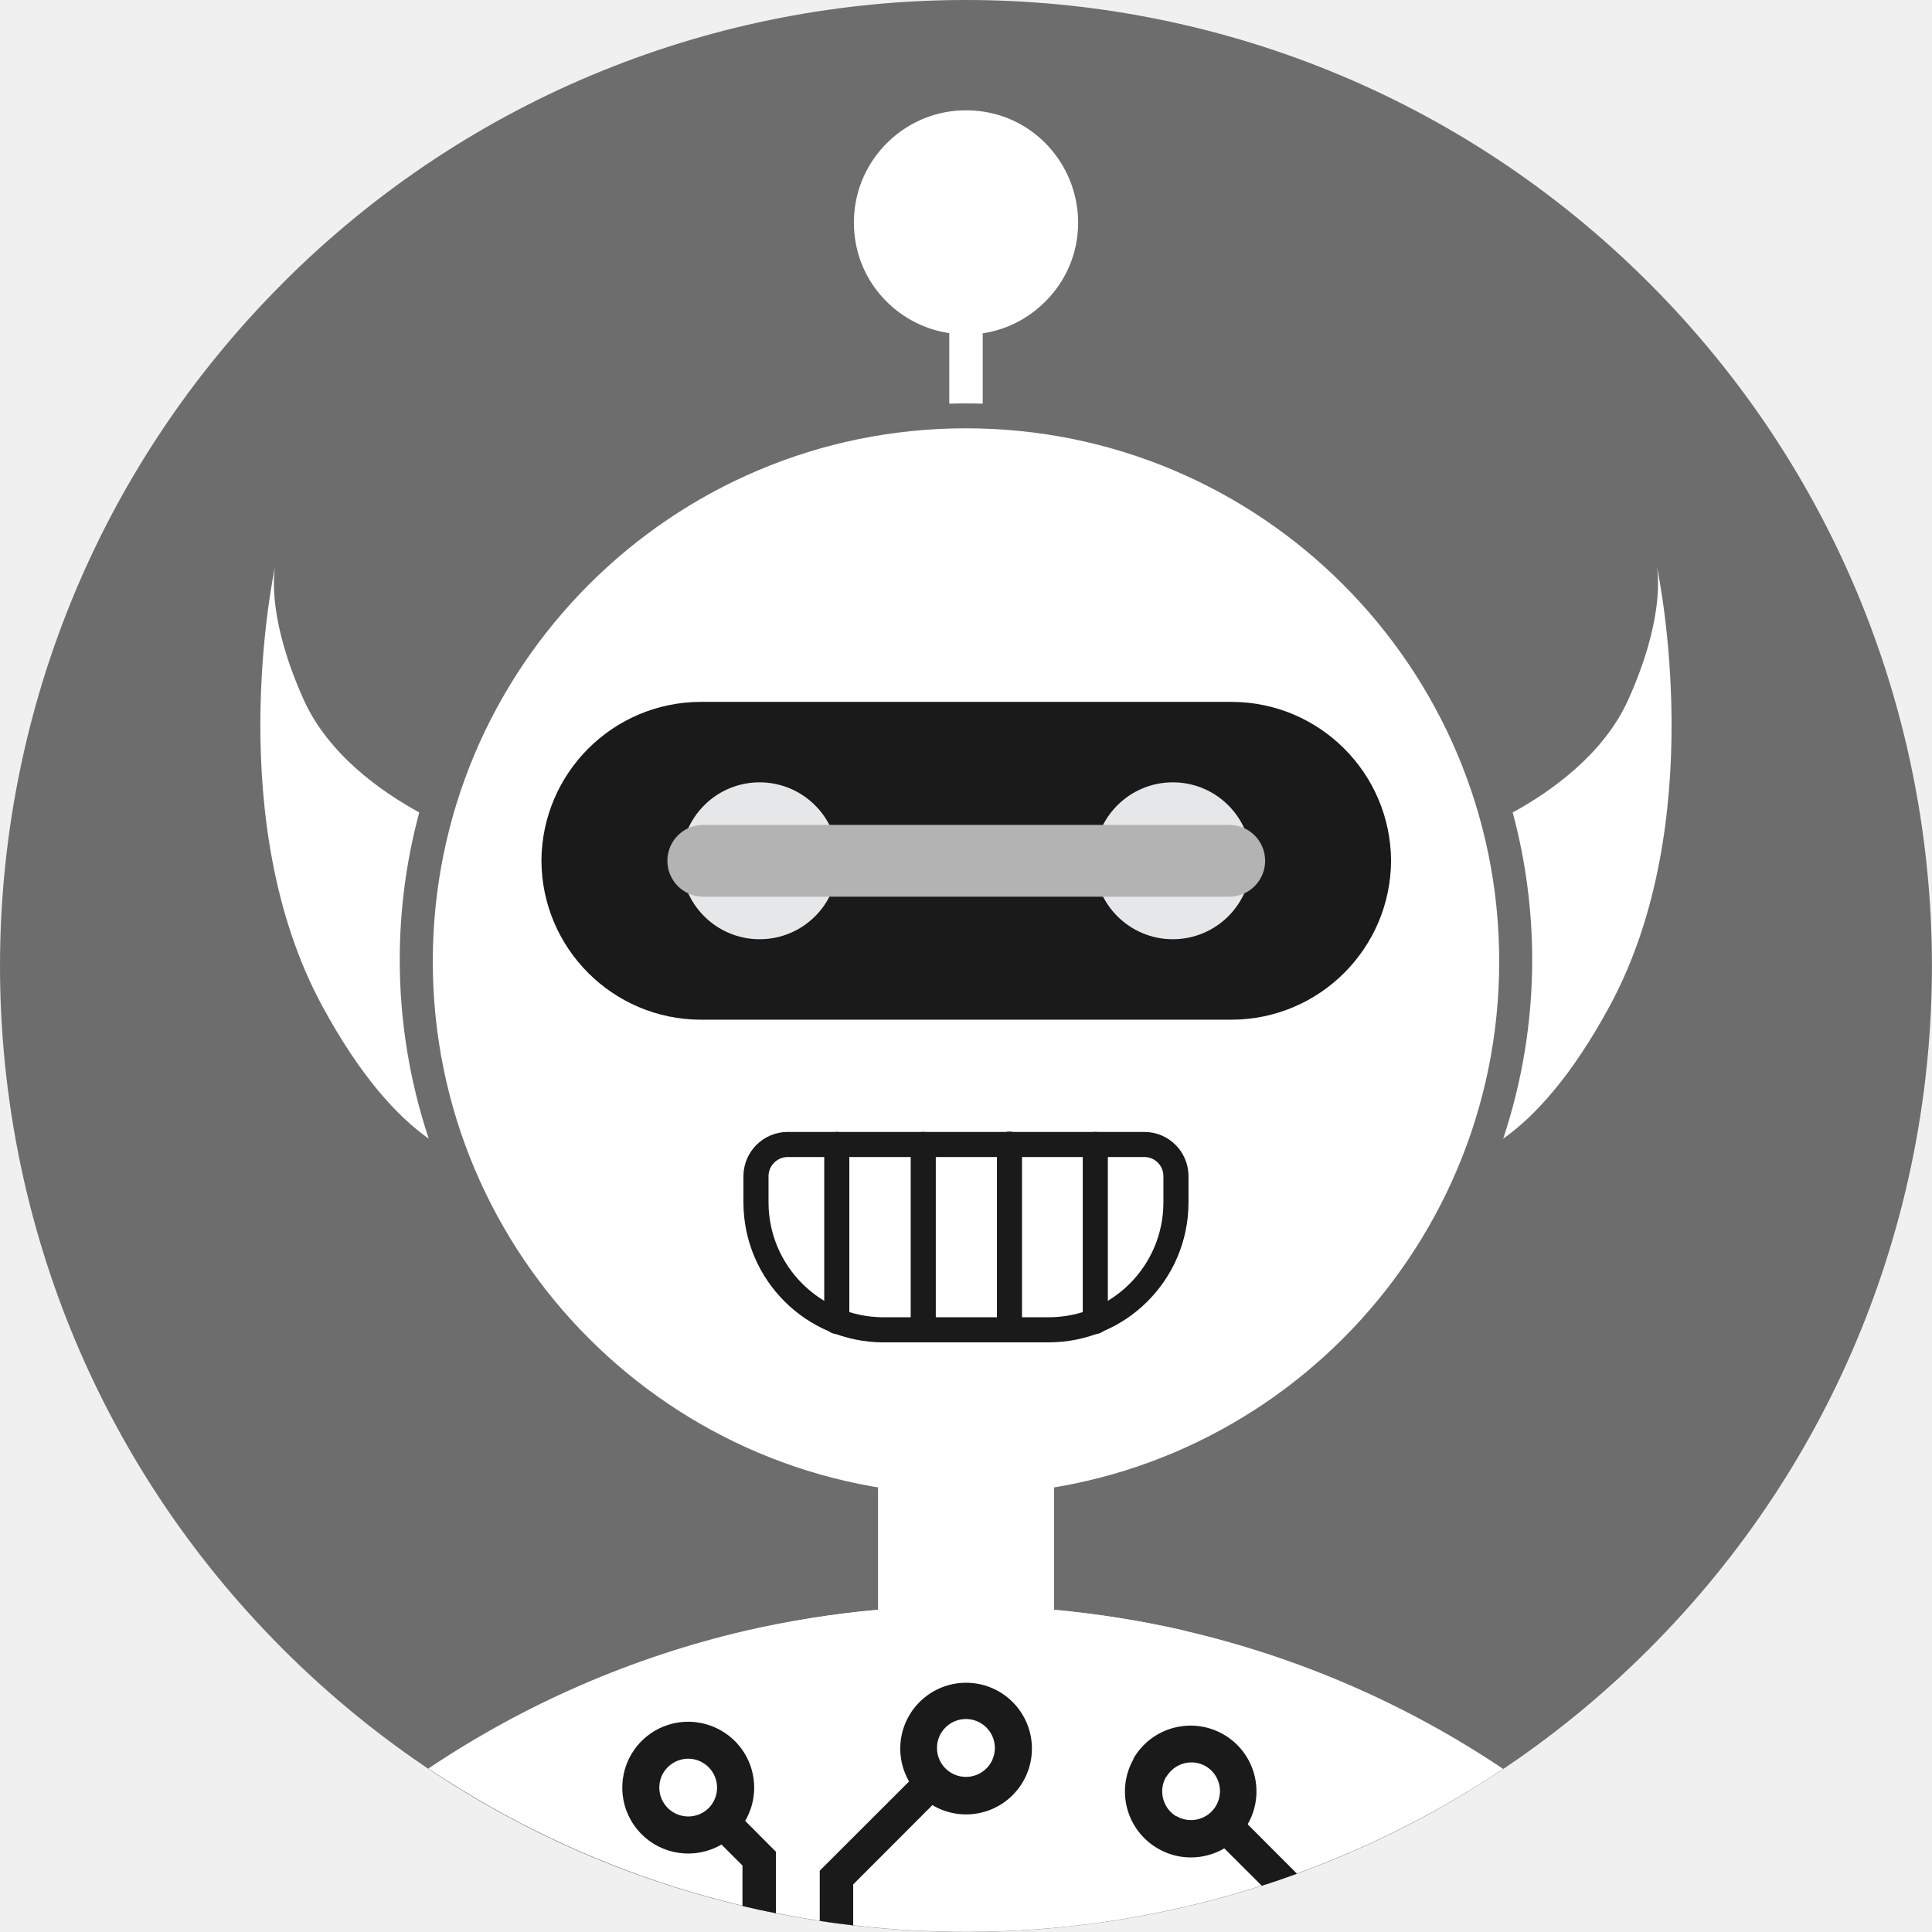
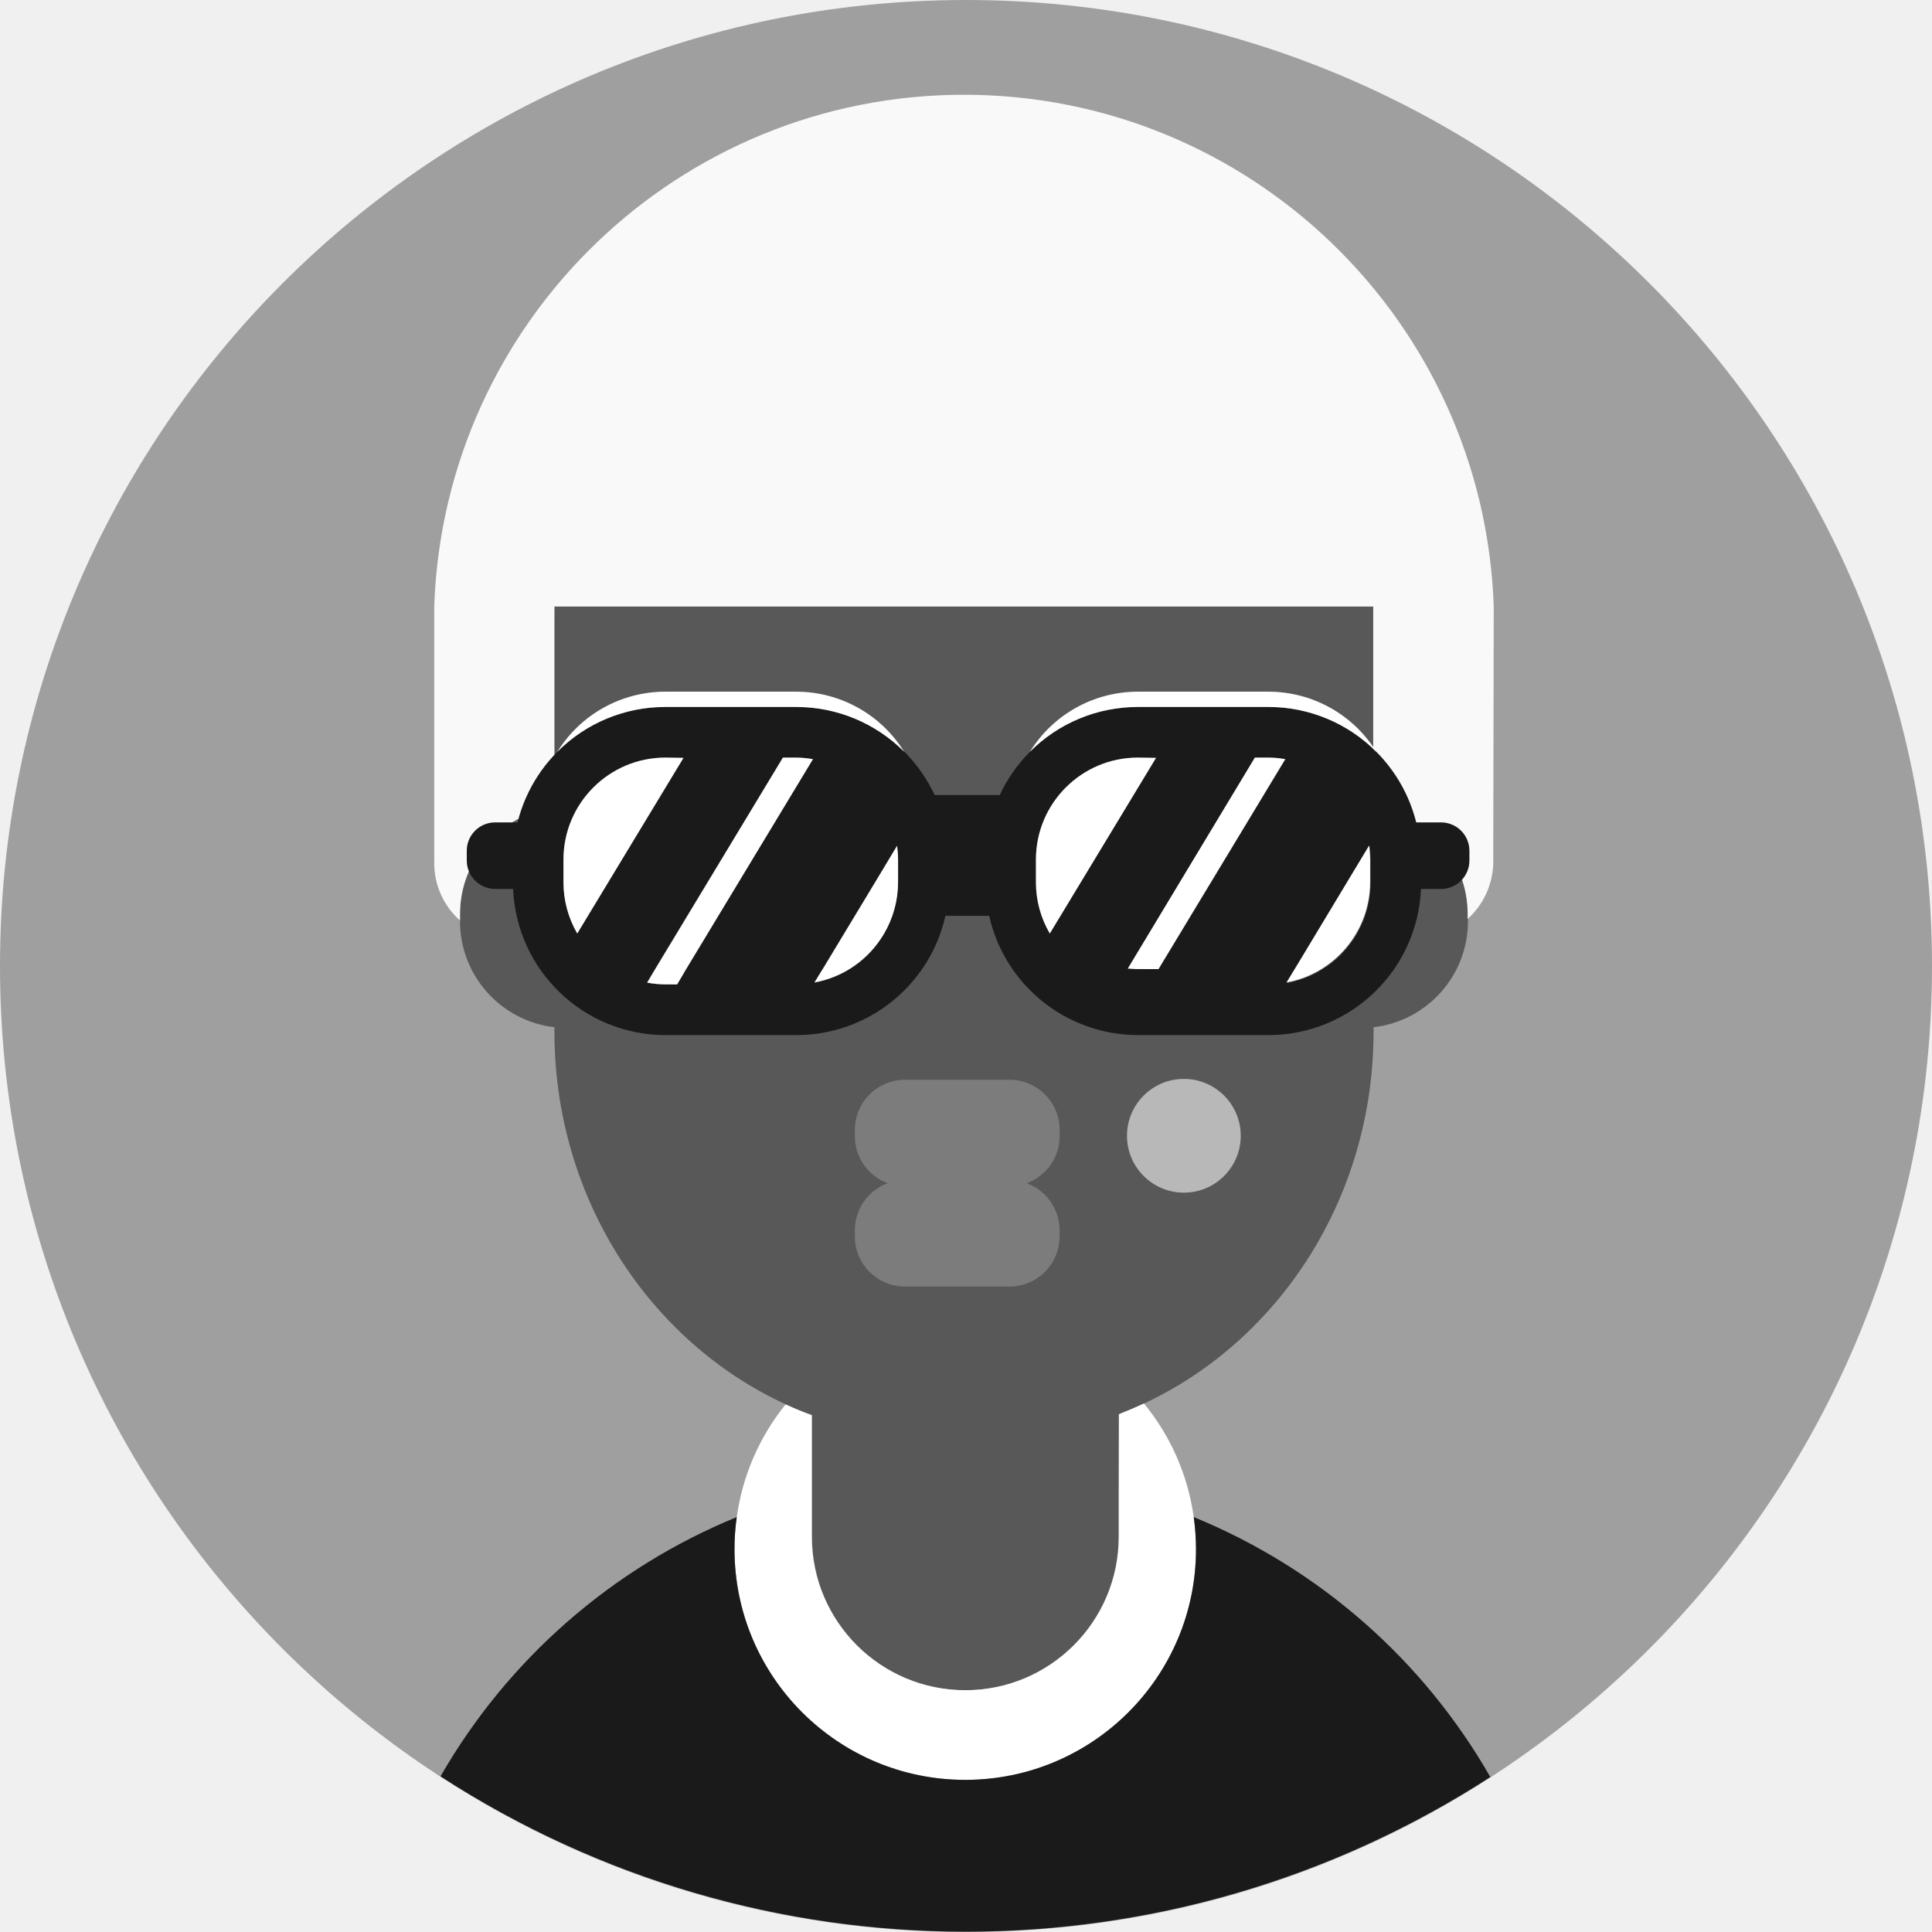
- <svg xmlns="http://www.w3.org/2000/svg" version="1.1" viewBox="0 0 231 231">
-   <style />
-   <path class="env" d="m33.821 33.83a115.5 115.5 0 1 1 0 163.34 115.51 115.51 0 0 1 0-163.33z" style="fill-rule:evenodd;fill:#6d6d6d" />
-   <path d="m105 166.5h21.001v26a116.28 116.28 0 0 1 15.751 2.5l13.121 22.72a109.85 109.85 0 0 1-78.743 0l13.111-22.72a116.6 116.6 0 0 1 15.761-2.53v-26z" style="fill-rule:evenodd;fill:#fff" />
-   <path class="clothes" d="m141.74 195a114.93 114.93 0 0 1 37.912 16.45l0.07 0.05c-1.17 0.79-2.36 1.55-3.56 2.29a115.55 115.55 0 0 1-120.95 0.21q-2-1.23-4-2.54a114.79 114.79 0 0 1 38.002-16.5 116.21 116.21 0 0 1 15.791-2.49v-14.57c1.32 0.22 2.65 0.39 4 0.51 2 0.19 4 0.28 6.12 0.29a64.333 64.33 0 0 0 8.88-0.62c0.67-0.09 1.34-0.2 2-0.31v14.69a118 118 0 0 1 15.741 2.54z" style="fill:#fff" />
-   <path class="clothes" d="m79.292 212a3.46 3.46 0 0 0 3.89 5.07 3.38 3.38 0 0 0 2.1-1.61 3.47 3.47 0 0 0-1.28-4.72 3.42 3.42 0 0 0-2.62-0.34 3.51 3.51 0 0 0-2.09 1.6zm60.122 0.46a3.49 3.49 0 0 0 1.21 4.7h0.06a3.46 3.46 0 0 0 4.72-1.27l0.07-0.13a3.46 3.46 0 0 0-1.34-4.6 3.46 3.46 0 0 0-2.58-0.32 3.53 3.53 0 0 0-2.1 1.61zm9.8 5.7 5.86 5.87c-1.39 0.5-2.79 1-4.21 1.44l-4.48-4.47a7.52 7.52 0 0 1-1.94 0.81 7.83 7.83 0 0 1-6-0.79 7.87 7.87 0 0 1-2.92-10.69v-0.07a7.89 7.89 0 0 1 10.77-2.88l0.12 0.07a7.86 7.86 0 0 1 2.79 10.62v0.07zm-37.701-2.36-9.5 9.51v4.9c-1.35-0.16-2.68-0.33-4-0.54v-6l0.58-0.58 10.1-10.09a7.87 7.87 0 1 1 2.84 2.86zm7.32-5.91a3.46 3.46 0 1 0-1.61 2.1 3.38 3.38 0 0 0 1.61-2.1zm-29.741 7.82 3.09 3.1 0.59 0.59v7.36c-1.34-0.26-2.68-0.55-4-0.87v-4.84l-2.51-2.51a7.52 7.52 0 0 1-1.94 0.81 7.88 7.88 0 1 1 1.91-14.43 7.87 7.87 0 0 1 2.89 10.75z" style="fill:#1a1a1a" />
-   <path class="top" d="m32.902 67.662c-0.363 1.723-6.234 30.695 5.613 52.596 4.584 8.474 9.008 13.239 12.75 15.893a67.7 67.7 0 0 1-3.469-21.35 67.7 67.7 0 0 1 2.332-17.658c-4.491-2.465-10.868-6.901-13.834-13.52-4.163-9.285-3.615-14.673-3.393-15.961zm165.19 0c0.223 1.288 0.77 6.676-3.393 15.961-2.966 6.618-9.343 11.055-13.834 13.52a67.7 67.7 0 0 1 2.332 17.658 67.7 67.7 0 0 1-3.469 21.35c3.742-2.653 8.166-7.418 12.75-15.893 11.847-21.9 5.976-50.873 5.613-52.596z" style="fill:#fff" />
-   <path d="m115.5 51.21a63.753 63.75 0 1 1-63.753 63.79 63.753 63.75 0 0 1 63.753-63.79z" style="fill-rule:evenodd;fill:#fff" />
-   <path class="mouth" d="m94.19 136.84h42.632a3.78 3.78 0 0 1 3.78 3.78v3.22a15.231 15.23 0 0 1-15.211 15.16h-19.781a15.251 15.25 0 0 1-15.221-15.16v-3.22a3.8 3.8 0 0 1 3.78-3.78z" style="fill:#fff;stroke-linecap:round;stroke-linejoin:round;stroke-width:3px;stroke:#1a1a1a" />
-   <path class="mouth" d="m130.96 136.84v21.16m-30.911-21.16v21.16m10.34-21.16v22.16m10.31-22.2v22.2" style="fill:none;stroke-linecap:round;stroke-linejoin:round;stroke-width:3px;stroke:#1a1a1a" />
-   <path class="eyes" d="m83.739 83.92h63.533a19.101 19.1 0 0 1 19.051 19 19.111 19.11 0 0 1-19.051 19h-63.533a19.091 19.09 0 0 1-19.001-19 19.091 19.09 0 0 1 19.001-19z" style="fill-rule:evenodd;fill:#1a1a1a" />
-   <path class="eyes" d="m140.23 93.54a9.38 9.38 0 1 0 9.38 9.38 9.38 9.38 0 0 0-9.38-9.38zm-49.402 0a9.38 9.38 0 1 0 9.38 9.38 9.39 9.39 0 0 0-9.38-9.38z" style="fill-rule:evenodd;fill:#e6e7e8" />
-   <path class="top" d="m115.73 13.191c-7.379-0.134-13.509 5.789-13.631 13.168-0.101 5.883 3.451 10.518 8.057 12.52 1.061 0.461 2.187 0.78 3.342 0.957v8.429c0.668-0.02 1.336-0.031 2.004-0.031 0.665-9e-5 1.331 0.01 1.996 0.029v-8.412c2.6-0.384 5.159-1.548 7.309-3.625 4.232-4.088 4.999-9.876 3.158-14.549-1.841-4.673-6.35-8.383-12.232-8.486z" style="fill:#fff" />
-   <rect class="eyes" x="79.795" y="98.627" width="71.471" height="8.586" ry="4.293" style="fill:#b3b3b3" />
+ <svg xmlns="http://www.w3.org/2000/svg" id="etapa_2_cc" data-name="etapa 2 cc" viewBox="0 0 231 231" version="1.1">
+   <defs id="defs4">
+     <style id="style2" />
+   </defs>
+   <path d="M115.5 0A115.5 115.5 0 1 1 0 115.5 115.5 115.5 0 0 1 115.5 0Z" id="path6" style="fill:#9f9f9f;fill-rule:evenodd" />
+   <path class="head" d="M164.22 96.62V73.87q0-2.13-.18-4.23c-2-24.86-21.78-44.39-45.86-44.39h-5.88c-24.07 0-43.83 19.51-45.86 44.39q-.18 2.1-.18 4.23v22.75A12.74 12.74 0 0 0 55 109.29v.85a12.77 12.77 0 0 0 11.29 12.68v.52c0 19.94 11.39 37.09 27.67 44.58 1 .47 2.07.9 3.13 1.29v14.53a18.35 18.35 0 1 0 36.7 0v-14.65c1-.39 2-.82 3-1.28 16.16-7.55 27.44-24.61 27.44-44.47v-.52a12.77 12.77 0 0 0 11.29-12.68v-.85a12.73 12.73 0 0 0-11.3-12.67Z" id="path12" style="fill:#585858;fill-opacity:1" />
+   <path class="top" d="M178.6 72.52a63.38 63.38 0 0 0-126.68-.12v30.84a9.15 9.15 0 0 0 3.08 6.82v-.77a12.74 12.74 0 0 1 11.29-12.67v-24.1h97.9v24.1a12.73 12.73 0 0 1 11.29 12.67v.58a9.27 9.27 0 0 0 3.06-6.63Z" id="path18" style="fill:#f9f9f9;fill-opacity:1" />
+   <path class="clothes" d="M133.76 178.39v5.35a18.35 18.35 0 1 1-36.7 0v-14.53c-1.06-.39-2.1-.82-3.13-1.29a27.4 27.4 0 0 0-5.84 13.47 26.87 26.87 0 0 0-.27 3.83 27.59 27.59 0 0 0 55.18 0 28.42 28.42 0 0 0-.27-3.83 27.36 27.36 0 0 0-5.95-13.58c-1 .46-2 .89-3 1.28Z" id="path10" style="fill:#fff;fill-opacity:1" />
+   <path class="clothes" d="M142.73 181.39a28.42 28.42 0 0 1 .27 3.83 27.59 27.59 0 0 1-55.18 0 26.87 26.87 0 0 1 .27-3.83 72.56 72.56 0 0 0-35.42 31 115.55 115.55 0 0 0 125.52.08 72.49 72.49 0 0 0-35.46-31.08Z" id="path8" style="fill:#1a1a1a;fill-opacity:1" />
+   <circle class="mouth" cx="141.55" cy="135.8" r="6.8" id="circle16" style="fill:#b8b8b8;fill-opacity:1" />
+   <path class="mouth" d="M126.7 135.83v-.73a6 6 0 0 0-6-6h-12.49a6 6 0 0 0-6 6v.73a6 6 0 0 0 3.93 5.64 6 6 0 0 0-3.93 5.63v.73a6 6 0 0 0 6 6h12.48a6 6 0 0 0 6-6v-.73a6 6 0 0 0-3.93-5.63 6 6 0 0 0 3.94-5.64Z" id="path14" style="fill:#7c7c7c;fill-opacity:1" />
+   <path class="eyes" d="M172.26 98.33h-2.93a18.22 18.22 0 0 0-17.67-13.8h-15.62a18.18 18.18 0 0 0-12.9 5.36 18.5 18.5 0 0 0-3.61 5.17h-7.78a18.68 18.68 0 0 0-3.6-5.17 18.2 18.2 0 0 0-12.91-5.36H79.55a18.2 18.2 0 0 0-17.67 13.8H59.2a3.39 3.39 0 0 0-3.39 3.39v1.17a3.4 3.4 0 0 0 3.39 3.4h2.15a18.25 18.25 0 0 0 18.2 17.47H95.2a18.27 18.27 0 0 0 17.84-14.26h5.23a18.26 18.26 0 0 0 17.77 14.26h15.66a18.26 18.26 0 0 0 18.2-17.47h2.4a3.4 3.4 0 0 0 3.39-3.4v-1.17a3.39 3.39 0 0 0-3.43-3.39zm-104.89 4.43a12.2 12.2 0 0 1 12.18-12.18h2.17l-12.7 21a12.16 12.16 0 0 1-1.65-6.1zm14.67 13.11-1.11 1.83h-1.4a12.13 12.13 0 0 1-2.19-.21l1-1.68 15.27-25.23h1.59a12.24 12.24 0 0 1 2 .19zm15.32 1.62 1.23-2 6.55-10.85 2.1-3.48a12.35 12.35 0 0 1 .12 1.62v2.76a12.15 12.15 0 0 1-1.67 6.12 12.17 12.17 0 0 1-8.31 5.83zm38.68-26.91h2.18l-12.7 21a12.07 12.07 0 0 1-1.66-6.1v-2.76a12.2 12.2 0 0 1 12.18-12.14zm15.66 0a12 12 0 0 1 2 .19l-15.16 25.1h-2.5c-.39 0-.78 0-1.16-.06l15.16-25.23zm2.18 26.91 1.22-2 8.66-14.33a12.35 12.35 0 0 1 .12 1.62v2.76a12.22 12.22 0 0 1-10 12z" id="path32-3" style="fill:#1a1a1a;fill-opacity:1" />
+   <path class="eyes" d="M95.2 84.53a18.2 18.2 0 0 1 12.91 5.36A15.2 15.2 0 0 0 95.2 82.7H79.55a15.18 15.18 0 0 0-12.91 7.19 18.18 18.18 0 0 1 12.91-5.36z" id="path16" style="fill:#fff;fill-opacity:1" />
+   <path class="eyes" d="M79.55 90.58a12.2 12.2 0 0 0-12.18 12.18v2.76a12.16 12.16 0 0 0 1.65 6.1l12.7-21z" id="path18-6" style="fill:#fff;fill-opacity:1" />
+   <path class="eyes" d="m93.61 90.58-15.23 25.23-1 1.68a12.13 12.13 0 0 0 2.19.21h1.4l1.07-1.83 15.16-25.1a12.24 12.24 0 0 0-2-.19z" id="path20-7" style="fill:#fff;fill-opacity:1" />
+   <path class="eyes" d="m105.16 104.62-6.55 10.85-1.23 2a12.17 12.17 0 0 0 8.33-5.85 12.15 12.15 0 0 0 1.67-6.12v-2.76a12.35 12.35 0 0 0-.12-1.62z" id="path22-5" style="fill:#fff;fill-opacity:1" />
+   <path class="eyes" d="M151.66 84.53a18.18 18.18 0 0 1 12.9 5.36 15.17 15.17 0 0 0-12.9-7.19h-15.62a15.17 15.17 0 0 0-12.9 7.19 18.18 18.18 0 0 1 12.9-5.36z" id="path24-3" style="fill:#fff;fill-opacity:1" />
+   <path class="eyes" d="m155.04 115.47-1.22 2a12.22 12.22 0 0 0 10-12v-2.76a12.35 12.35 0 0 0-.12-1.62z" id="path26-5" style="fill:#fff;fill-opacity:1" />
+   <path class="eyes" d="M136.04 90.58a12.2 12.2 0 0 0-12.18 12.18v2.76a12.07 12.07 0 0 0 1.66 6.1l12.7-21z" id="path28-6" style="fill:#fff;fill-opacity:1" />
+   <path class="eyes" d="m150.04 90.58-15.2 25.23c.38 0 .77.06 1.16.06h2.51l15.16-25.1a12 12 0 0 0-2-.19z" id="path30-2" style="fill:#fff;fill-opacity:1" />
</svg>
